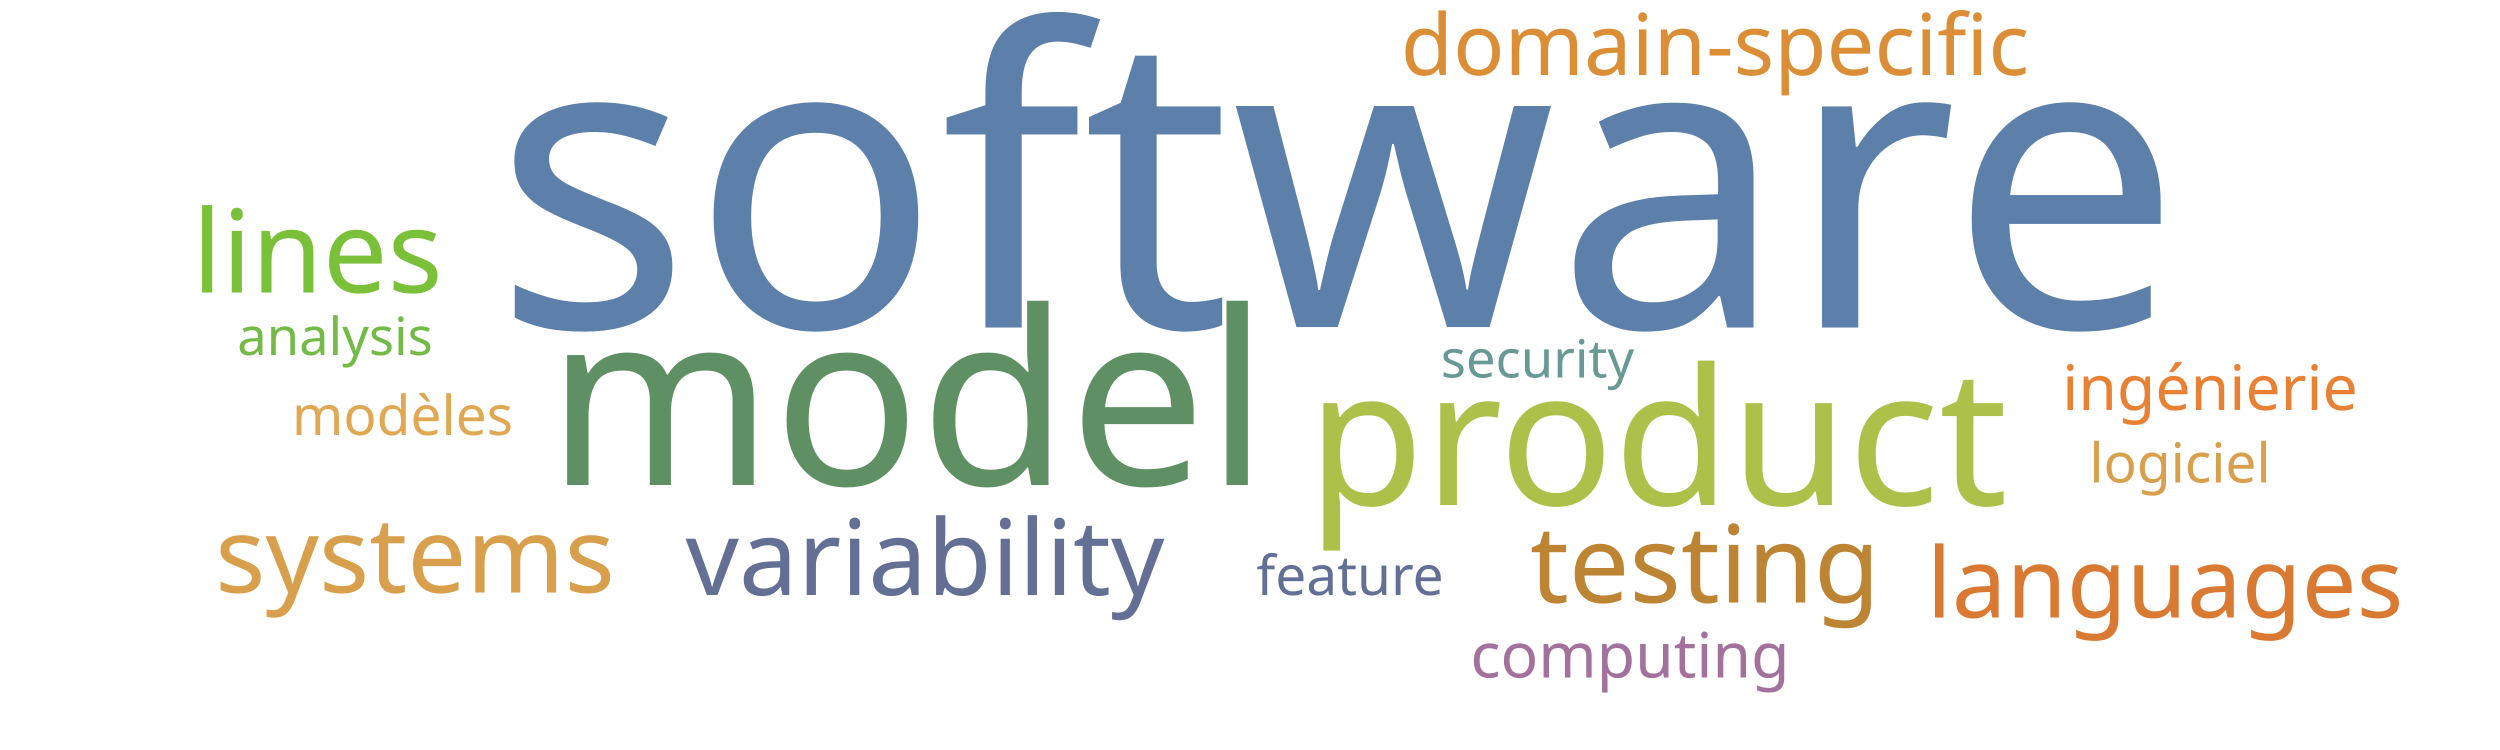
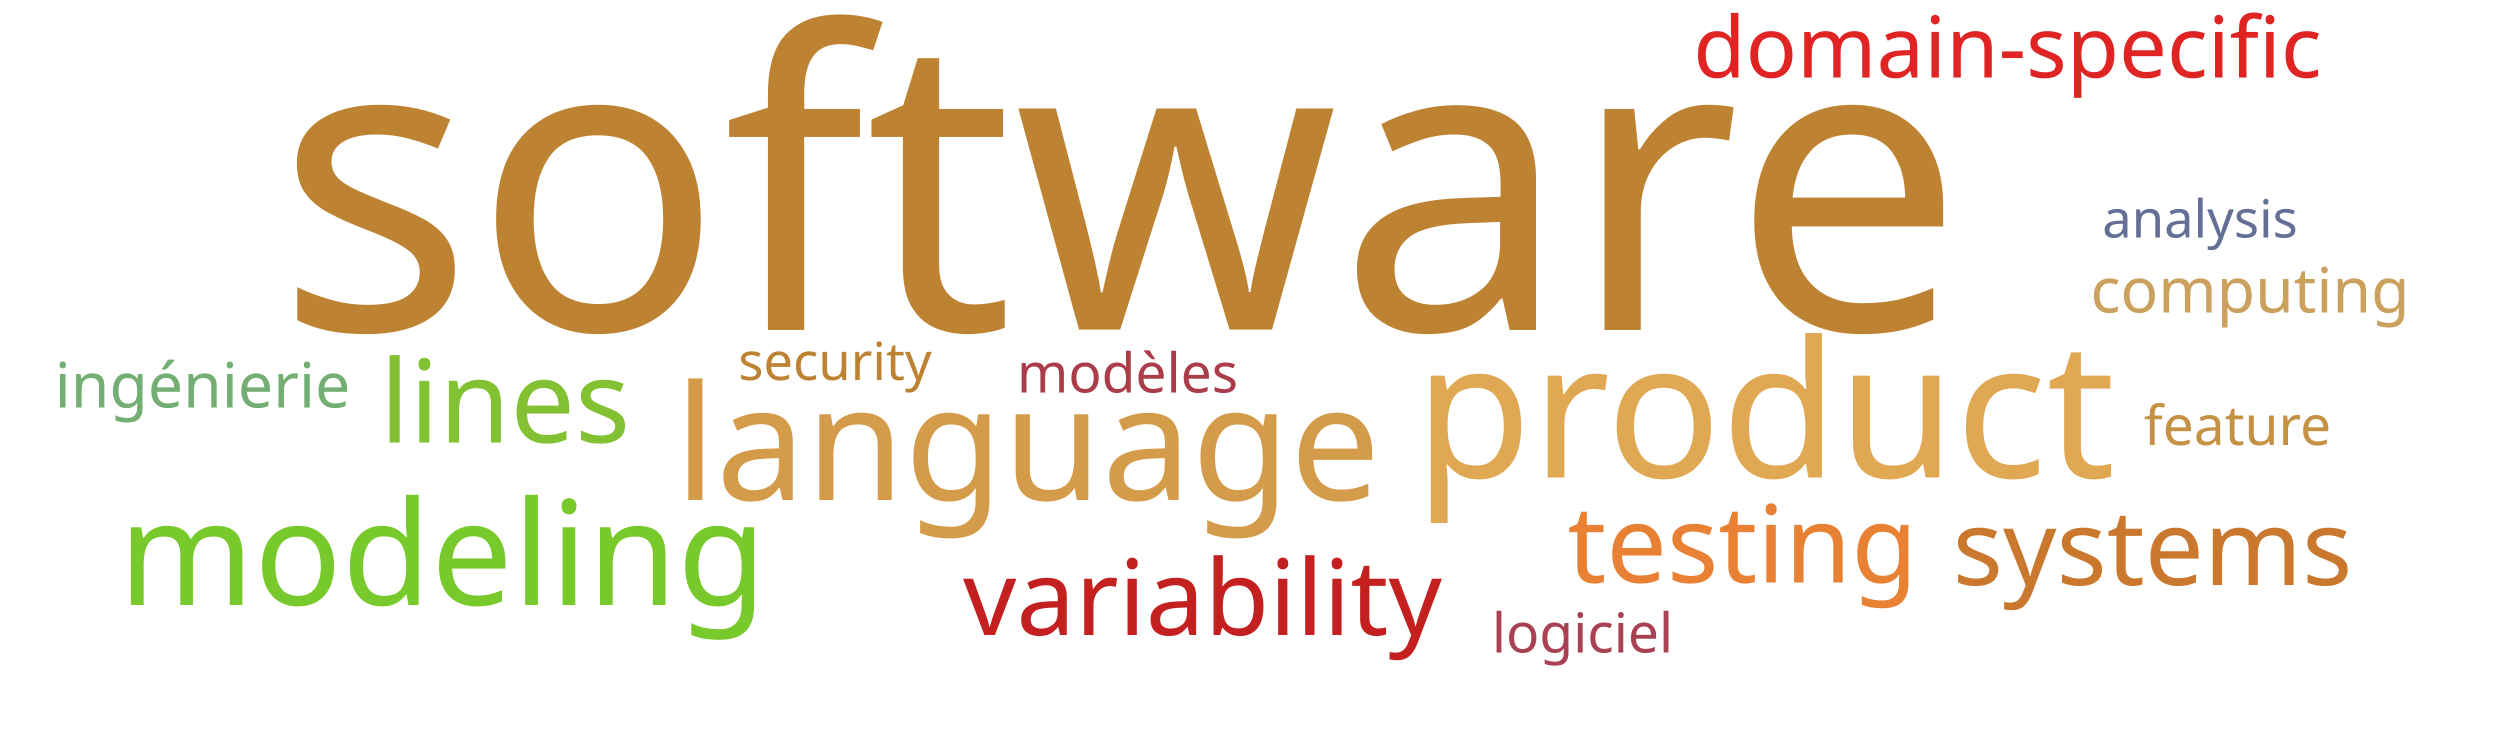
<svg xmlns="http://www.w3.org/2000/svg" width="1000" height="300">
  <g transform="translate(500, 150)">
-     <text text-anchor="middle" style="font-family: Impact; font-size: 165px; fill: #5c80aa" transform="translate(35,-19)rotate(0)">software</text>
-     <text text-anchor="middle" style="font-family: Impact; font-size: 97px; fill: #5e9063" transform="translate(-137,44)rotate(0)">model</text>
-     <text text-anchor="middle" style="font-family: Impact; font-size: 76px; fill: #adc14a" transform="translate(163,52)rotate(0)">product</text>
-     <text text-anchor="middle" style="font-family: Impact; font-size: 46px; fill: #7bc039" transform="translate(-373,-33)rotate(0)">lines</text>
-     <text text-anchor="middle" style="font-family: Impact; font-size: 43px; fill: #bc8433" transform="translate(182,91)rotate(0)">testing</text>
-     <text text-anchor="middle" style="font-family: Impact; font-size: 42px; fill: #636f94" transform="translate(-130,88)rotate(0)">variability</text>
-     <text text-anchor="middle" style="font-family: Impact; font-size: 42px; fill: #d8a04c" transform="translate(-334,87)rotate(0)">systems</text>
-     <text text-anchor="middle" style="font-family: Impact; font-size: 39px; fill: #da7931" transform="translate(366,97)rotate(0)">languages</text>
-     <text text-anchor="middle" style="font-family: Impact; font-size: 34px; fill: #dc8e37" transform="translate(186,-120)rotate(0)">domain-specific</text>
-     <text text-anchor="middle" style="font-family: Impact; font-size: 25px; fill: #a2729c" transform="translate(152,121)rotate(0)">computing</text>
-     <text text-anchor="middle" style="font-family: Impact; font-size: 25px; fill: #e98135" transform="translate(384,14)rotate(0)">ingénierie</text>
-     <text text-anchor="middle" style="font-family: Impact; font-size: 22px; fill: #636f94" transform="translate(40,88)rotate(0)">feature</text>
-     <text text-anchor="middle" style="font-family: Impact; font-size: 22px; fill: #e0a852" transform="translate(-339,24)rotate(0)">modèles</text>
-     <text text-anchor="middle" style="font-family: Impact; font-size: 22px; fill: #d8a04c" transform="translate(372,43)rotate(0)">logiciel</text>
-     <text text-anchor="middle" style="font-family: Impact; font-size: 21px; fill: #74ba46" transform="translate(-366,-8)rotate(0)">analysis</text>
-     <text text-anchor="middle" style="font-family: Impact; font-size: 21px; fill: #689993" transform="translate(115,1)rotate(0)">security</text>
+     <text text-anchor="middle" style="font-family: Impact; font-size: 165px; fill: #bd8332" transform="translate(-52,-18)rotate(0)">software</text>
+     <text text-anchor="middle" style="font-family: Impact; font-size: 76px; fill: #e1a853" transform="translate(206,41)rotate(0)">product</text>
+     <text text-anchor="middle" style="font-family: Impact; font-size: 64px; fill: #d49c4a" transform="translate(-89,50)rotate(0)">language</text>
+     <text text-anchor="middle" style="font-family: Impact; font-size: 58px; fill: #78c92b" transform="translate(-323,92)rotate(0)">modeling</text>
+     <text text-anchor="middle" style="font-family: Impact; font-size: 46px; fill: #82c131" transform="translate(-298,27)rotate(0)">lines</text>
+     <text text-anchor="middle" style="font-family: Impact; font-size: 43px; fill: #e98135" transform="translate(197,83)rotate(0)">testing</text>
+     <text text-anchor="middle" style="font-family: Impact; font-size: 42px; fill: #c42020" transform="translate(-19,104)rotate(0)">variability</text>
+     <text text-anchor="middle" style="font-family: Impact; font-size: 42px; fill: #cb782f" transform="translate(361,84)rotate(0)">systems</text>
+     <text text-anchor="middle" style="font-family: Impact; font-size: 34px; fill: #e02424" transform="translate(303,-119)rotate(0)">domain-specific</text>
+     <text text-anchor="middle" style="font-family: Impact; font-size: 25px; fill: #cba15d" transform="translate(400,-25)rotate(0)">computing</text>
+     <text text-anchor="middle" style="font-family: Impact; font-size: 25px; fill: #73ae72" transform="translate(-419,13)rotate(0)">ingénierie</text>
+     <text text-anchor="middle" style="font-family: Impact; font-size: 22px; fill: #c59145" transform="translate(395,28)rotate(0)">feature</text>
+     <text text-anchor="middle" style="font-family: Impact; font-size: 22px; fill: #ab3d4b" transform="translate(-49,7)rotate(0)">modèles</text>
+     <text text-anchor="middle" style="font-family: Impact; font-size: 22px; fill: #a84152" transform="translate(133,111)rotate(0)">logiciel</text>
+     <text text-anchor="middle" style="font-family: Impact; font-size: 21px; fill: #636f94" transform="translate(380,-55)rotate(0)">analysis</text>
+     <text text-anchor="middle" style="font-family: Impact; font-size: 21px; fill: #bd8332" transform="translate(-166,2)rotate(0)">security</text>
  </g>
</svg>
